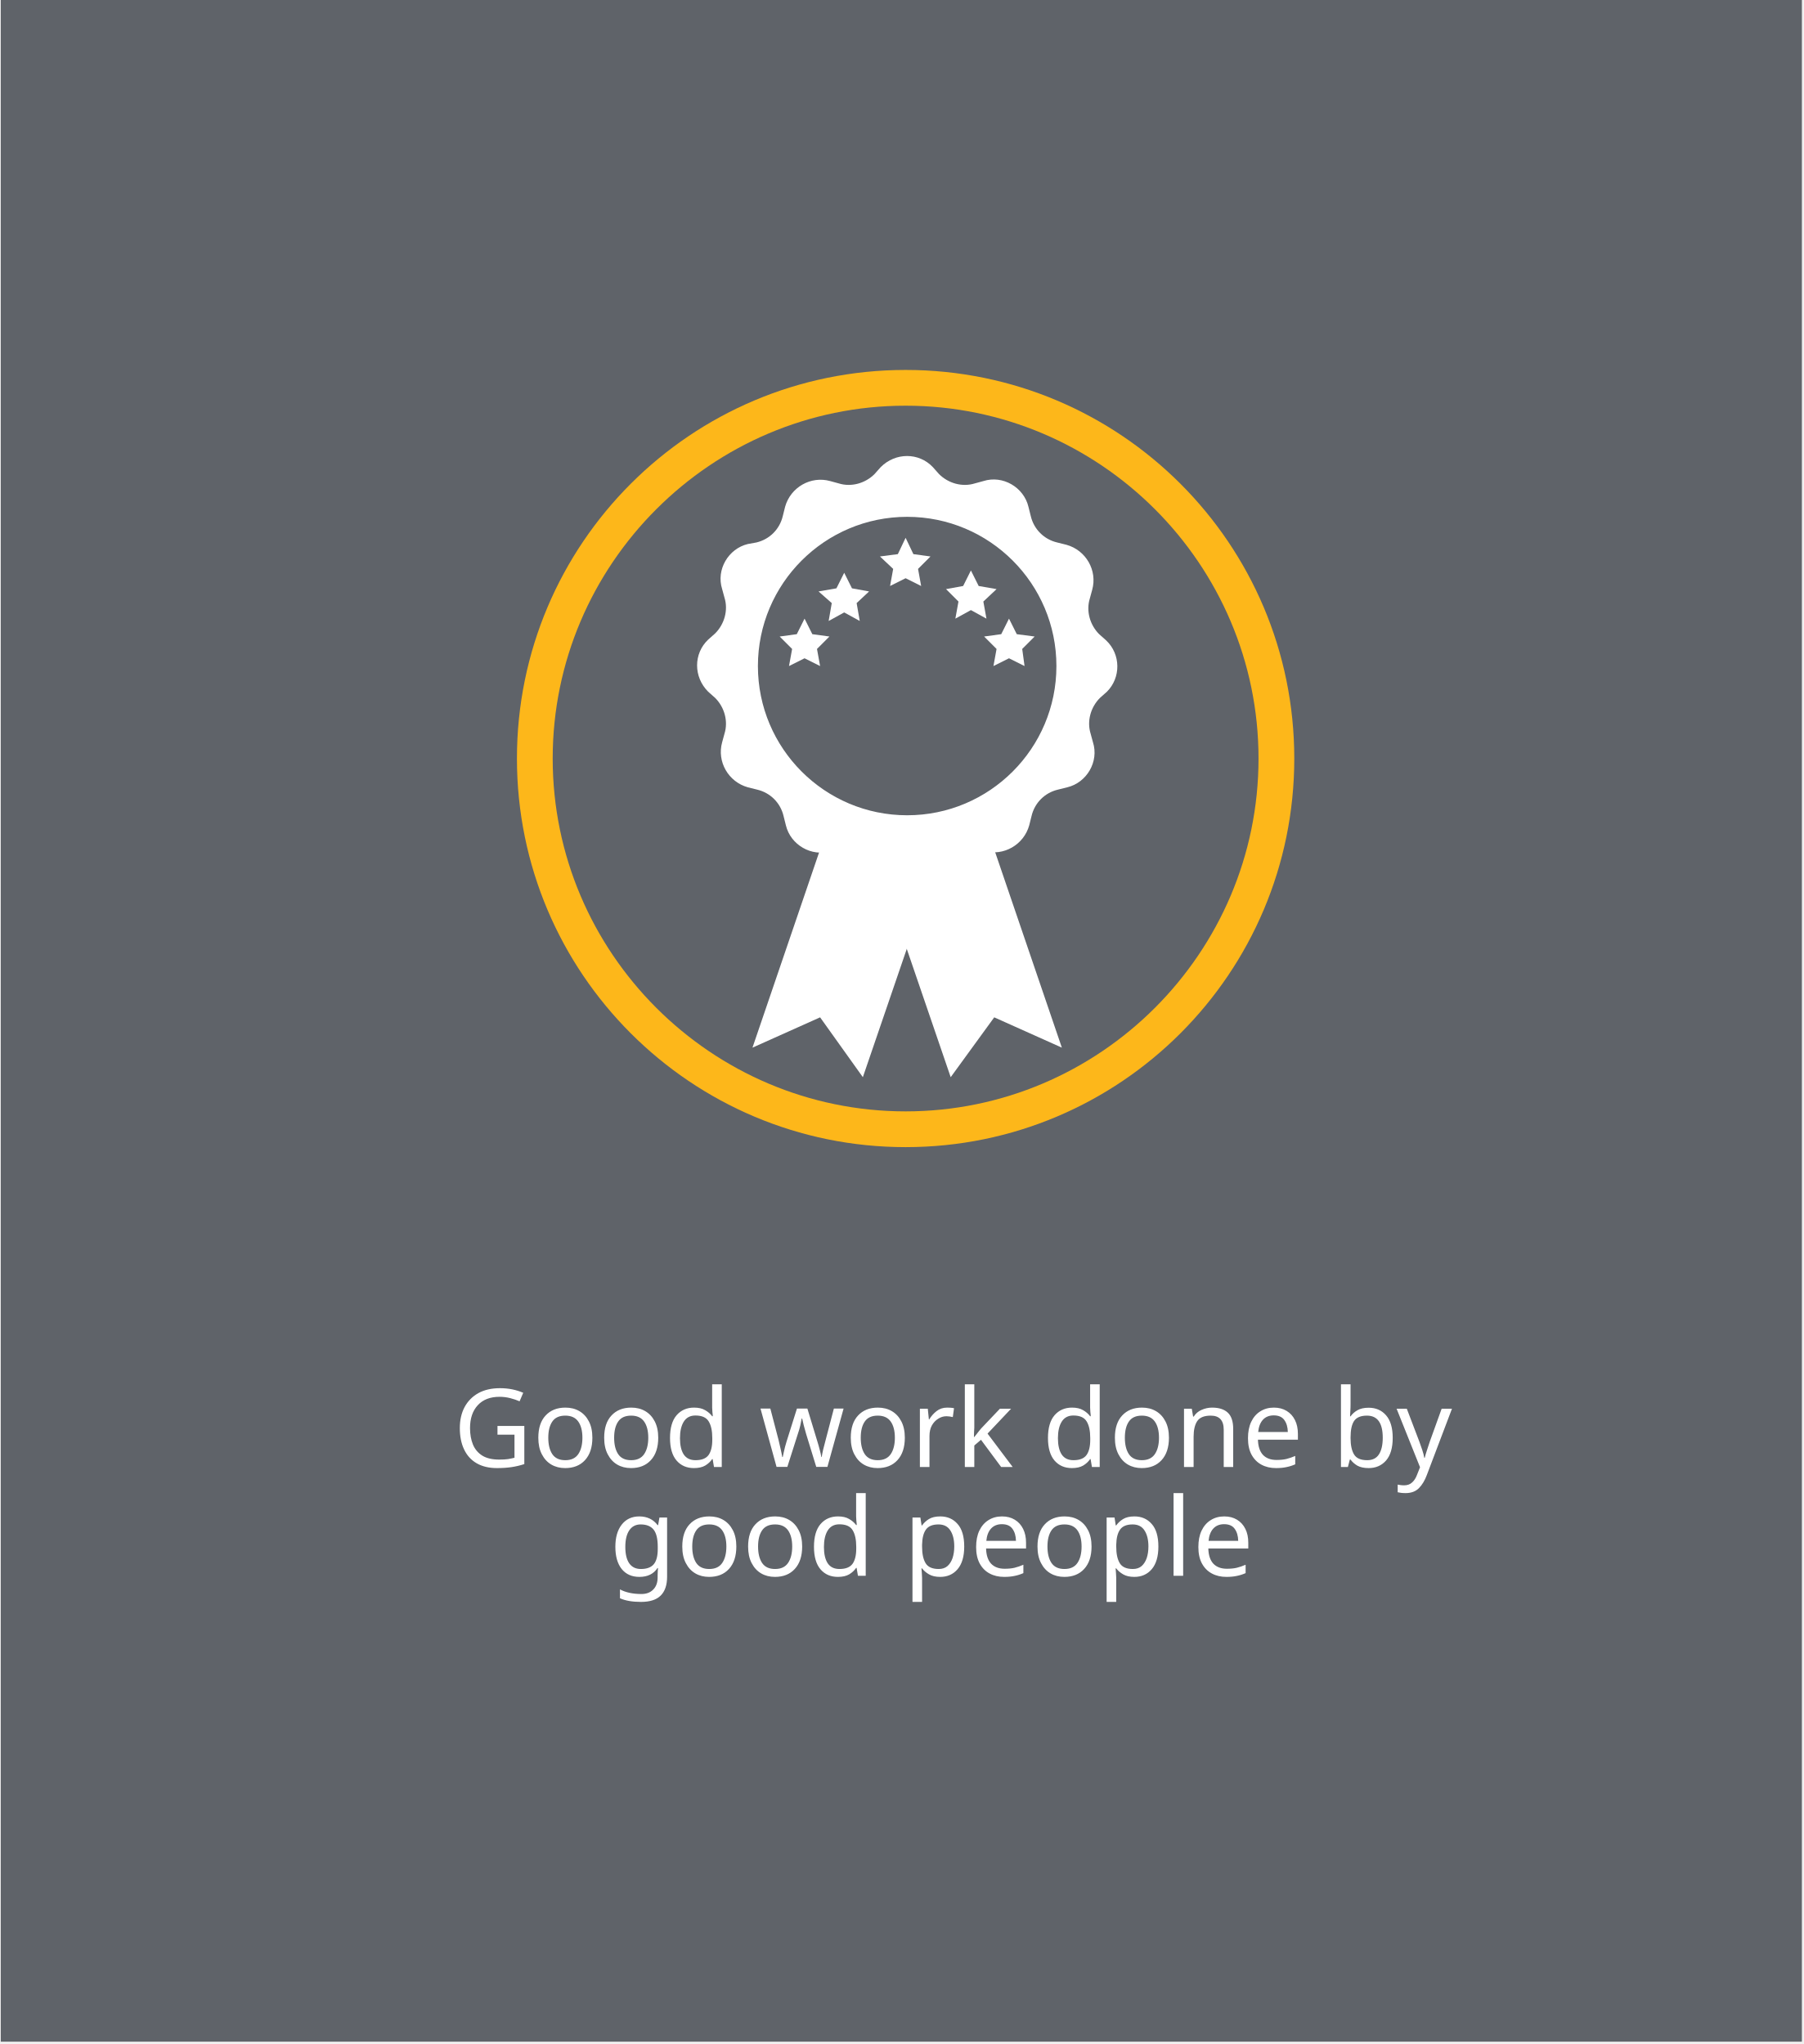
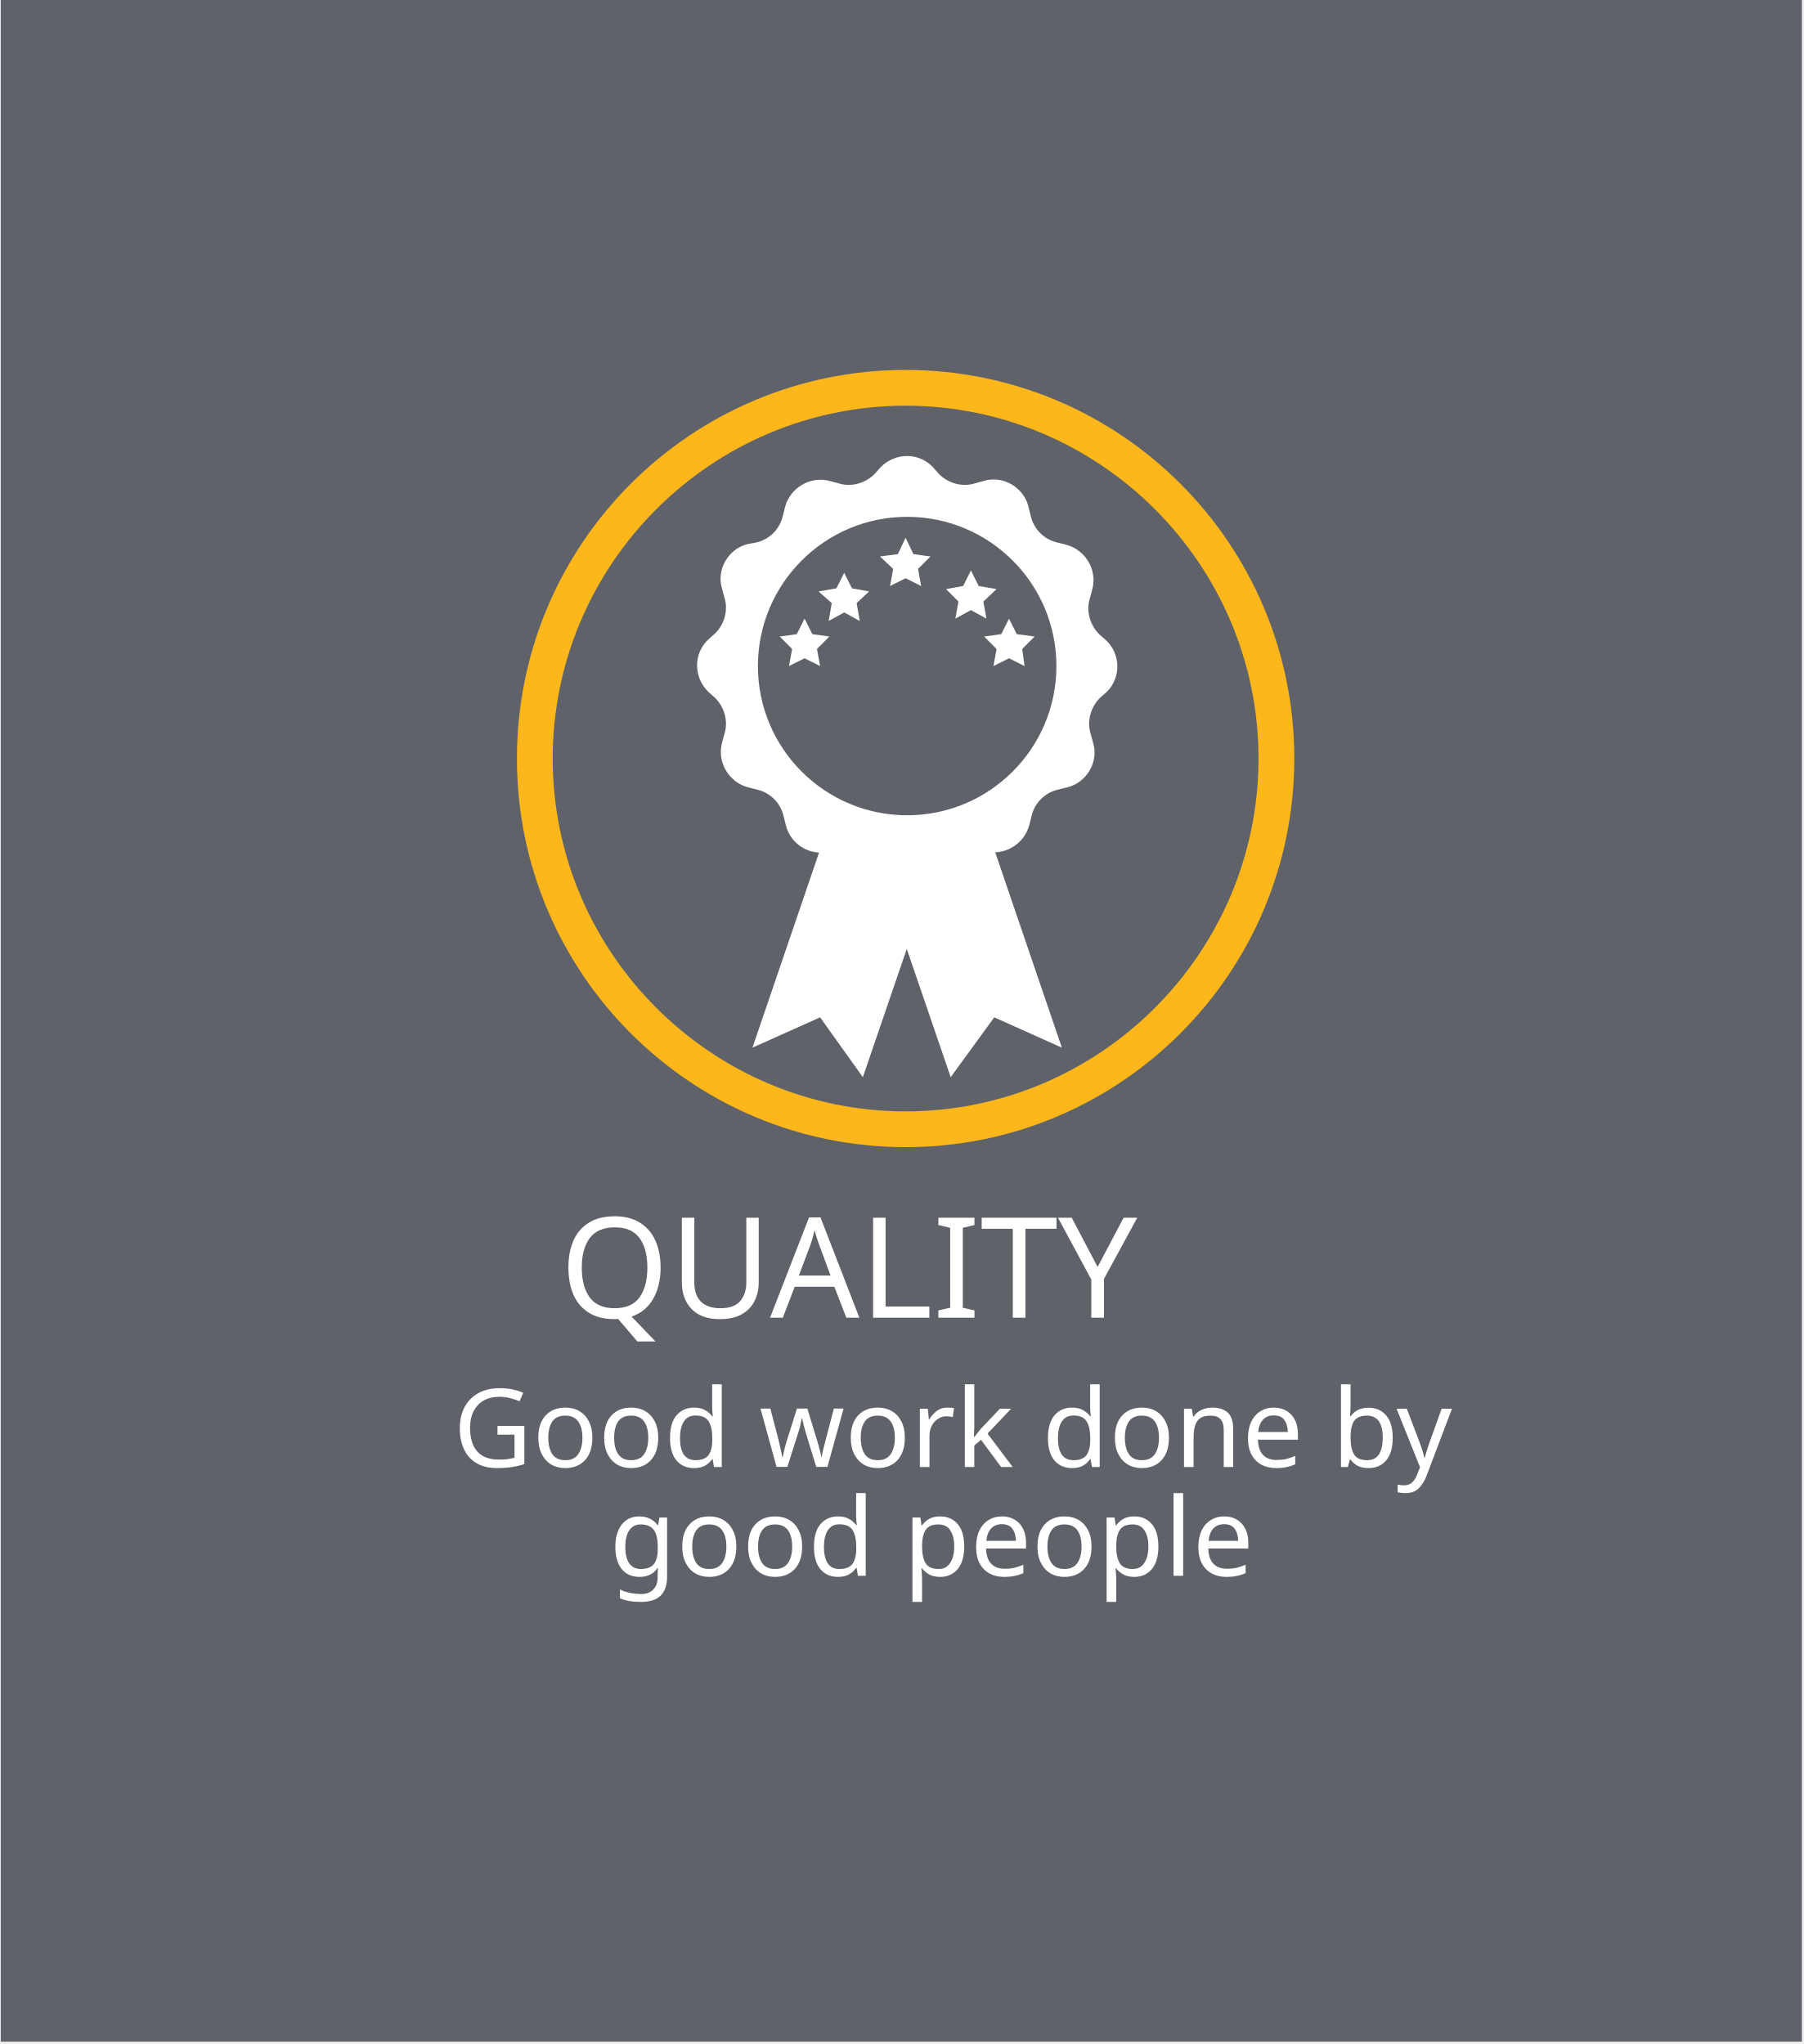
- <svg xmlns="http://www.w3.org/2000/svg" version="1.1" id="Layer_1" x="0px" y="0px" viewBox="0 0 232 263" enable-background="new 0 0 232 263" xml:space="preserve">
-   <rect x="0.1" y="-0.3" fill="#5F6369" width="231.7" height="263" />
+ <svg xmlns="http://www.w3.org/2000/svg" version="1.1" id="Layer_1" x="0px" y="0px" viewBox="0 0 232 263" style="enable-background:new 0 0 232 263;" xml:space="preserve">
+   <style type="text/css">
+ 	.st0{fill:#5F6369;}
+ 	.st1{fill:#FDB71A;}
+ 	.st2{fill:#FFFFFF;}
+ 	.st3{fill-rule:evenodd;clip-rule:evenodd;fill:#FFFFFF;}
+ 	.st4{fill:none;}
+ 	.st5{font-family:'Copperplate-Bol';}
+ 	.st6{font-size:18px;}
+ 	.st7{font-family:'AGaramondPro-Regular';}
+ 	.st8{font-size:14px;}
+ </style>
+   <rect x="0.1" y="-0.3" class="st0" width="231.7" height="263" />
  <g>
    <g>
-       <circle fill="#FDB71A" cx="116.5" cy="97.6" r="50" />
-       <path fill="#5F6369" d="M116.5,143c-25,0-45.4-20.4-45.4-45.4s20.4-45.4,45.4-45.4c25,0,45.4,20.4,45.4,45.4S141.5,143,116.5,143z    " />
+       <circle class="st1" cx="116.5" cy="97.6" r="50" />
+       <path class="st0" d="M116.5,143c-25,0-45.4-20.4-45.4-45.4s20.4-45.4,45.4-45.4s45.4,20.4,45.4,45.4S141.5,143,116.5,143z" />
      <g>
        <g>
-           <path fill="#FFFFFF" d="M142.3,82.4l-0.9-0.8c-1.2-1.2-1.7-3-1.2-4.6l0.3-1.1c0.7-2.5-0.8-5.1-3.3-5.8l-1.2-0.3      c-1.7-0.4-3-1.7-3.4-3.4l-0.3-1.2c-0.6-2.5-3.3-4.1-5.8-3.3l-1.1,0.3c-1.6,0.5-3.4,0-4.6-1.2l-0.8-0.9c-1.8-1.9-4.8-1.9-6.7,0      l-0.8,0.9c-1.2,1.2-3,1.7-4.6,1.2l-1.1-0.3c-2.5-0.7-5.1,0.8-5.8,3.3l-0.3,1.2c-0.4,1.7-1.7,3-3.4,3.4L96.2,70      c-2.5,0.6-4.1,3.3-3.3,5.8l0.3,1.1c0.5,1.6,0,3.4-1.2,4.6l-0.9,0.8c-1.9,1.8-1.9,4.8,0,6.7l0.9,0.8c1.2,1.2,1.7,3,1.2,4.6      l-0.3,1.1c-0.7,2.5,0.8,5.1,3.3,5.8l1.2,0.3c1.7,0.4,3,1.7,3.4,3.4l0.3,1.2c0.6,2.5,3.3,4.1,5.8,3.3l1.1-0.3      c1.6-0.5,3.4,0,4.6,1.2l0.8,0.9c1.8,1.9,4.8,1.9,6.7,0l0.8-0.9c1.2-1.2,3-1.7,4.6-1.2l1.1,0.3c2.5,0.7,5.1-0.8,5.8-3.3l0.3-1.2      c0.4-1.7,1.7-3,3.4-3.4l1.2-0.3c2.5-0.6,4.1-3.3,3.3-5.8l-0.3-1.1c-0.5-1.6,0-3.4,1.2-4.6l0.9-0.8      C144.2,87.2,144.2,84.2,142.3,82.4z M116.7,104.9c-10.6,0-19.2-8.6-19.2-19.2s8.6-19.2,19.2-19.2c10.6,0,19.2,8.6,19.2,19.2      S127.3,104.9,116.7,104.9z" />
+           <path class="st2" d="M142.3,82.4l-0.9-0.8c-1.2-1.2-1.7-3-1.2-4.6l0.3-1.1c0.7-2.5-0.8-5.1-3.3-5.8l-1.2-0.3      c-1.7-0.4-3-1.7-3.4-3.4l-0.3-1.2c-0.6-2.5-3.3-4.1-5.8-3.3l-1.1,0.3c-1.6,0.5-3.4,0-4.6-1.2l-0.8-0.9c-1.8-1.9-4.8-1.9-6.7,0      l-0.8,0.9c-1.2,1.2-3,1.7-4.6,1.2l-1.1-0.3c-2.5-0.7-5.1,0.8-5.8,3.3l-0.3,1.2c-0.4,1.7-1.7,3-3.4,3.4L96.2,70      c-2.5,0.6-4.1,3.3-3.3,5.8l0.3,1.1c0.5,1.6,0,3.4-1.2,4.6l-0.9,0.8c-1.9,1.8-1.9,4.8,0,6.7l0.9,0.8c1.2,1.2,1.7,3,1.2,4.6      l-0.3,1.1c-0.7,2.5,0.8,5.1,3.3,5.8l1.2,0.3c1.7,0.4,3,1.7,3.4,3.4l0.3,1.2c0.6,2.5,3.3,4.1,5.8,3.3l1.1-0.3      c1.6-0.5,3.4,0,4.6,1.2l0.8,0.9c1.8,1.9,4.8,1.9,6.7,0l0.8-0.9c1.2-1.2,3-1.7,4.6-1.2l1.1,0.3c2.5,0.7,5.1-0.8,5.8-3.3l0.3-1.2      c0.4-1.7,1.7-3,3.4-3.4l1.2-0.3c2.5-0.6,4.1-3.3,3.3-5.8l-0.3-1.1c-0.5-1.6,0-3.4,1.2-4.6l0.9-0.8      C144.2,87.2,144.2,84.2,142.3,82.4z M116.7,104.9c-10.6,0-19.2-8.6-19.2-19.2s8.6-19.2,19.2-19.2s19.2,8.6,19.2,19.2      S127.3,104.9,116.7,104.9z" />
        </g>
        <g>
-           <polygon fill-rule="evenodd" clip-rule="evenodd" fill="#FFFFFF" points="111,138.6 105.5,130.9 96.8,134.8 107,104.9       121.2,108.8     " />
-           <polygon fill-rule="evenodd" clip-rule="evenodd" fill="#FFFFFF" points="122.3,138.6 127.9,130.9 136.6,134.8 126.4,104.9       112.1,108.8     " />
+           <polygon class="st3" points="111,138.6 105.5,130.9 96.8,134.8 107,104.9 121.2,108.8     " />
+           <polygon class="st3" points="122.3,138.6 127.9,130.9 136.6,134.8 126.4,104.9 112.1,108.8     " />
        </g>
-         <polygon fill-rule="evenodd" clip-rule="evenodd" fill="#FFFFFF" points="129.8,79.6 130.8,81.6 133.1,81.9 131.5,83.5      131.8,85.7 129.8,84.7 127.8,85.7 128.2,83.5 126.6,81.9 128.8,81.6    " />
+         <polygon class="st3" points="129.8,79.6 130.8,81.6 133.1,81.9 131.5,83.5 131.8,85.7 129.8,84.7 127.8,85.7 128.2,83.5      126.6,81.9 128.8,81.6    " />
        <g>
          <g>
-             <polygon fill-rule="evenodd" clip-rule="evenodd" fill="#FFFFFF" points="103.5,79.6 104.5,81.6 106.7,81.9 105.1,83.5        105.5,85.7 103.5,84.7 101.5,85.7 101.9,83.5 100.3,81.9 102.5,81.6      " />
+             <polygon class="st3" points="103.5,79.6 104.5,81.6 106.7,81.9 105.1,83.5 105.5,85.7 103.5,84.7 101.5,85.7 101.9,83.5        100.3,81.9 102.5,81.6      " />
          </g>
        </g>
-         <polygon fill-rule="evenodd" clip-rule="evenodd" fill="#FFFFFF" points="116.5,69.2 117.5,71.3 119.7,71.6 118.1,73.2      118.5,75.4 116.5,74.4 114.5,75.4 114.9,73.2 113.2,71.6 115.5,71.3    " />
-         <polygon fill-rule="evenodd" clip-rule="evenodd" fill="#FFFFFF" points="108.6,73.7 109.6,75.7 111.8,76.1 110.2,77.6      110.6,79.9 108.6,78.8 106.6,79.9 107,77.6 105.3,76.1 107.6,75.7    " />
-         <polygon fill-rule="evenodd" clip-rule="evenodd" fill="#FFFFFF" points="124.9,73.4 125.9,75.4 128.2,75.8 126.5,77.4      126.9,79.6 124.9,78.5 122.9,79.6 123.3,77.4 121.7,75.8 123.9,75.4    " />
+         <polygon class="st3" points="116.5,69.2 117.5,71.3 119.7,71.6 118.1,73.2 118.5,75.4 116.5,74.4 114.5,75.4 114.9,73.2      113.2,71.6 115.5,71.3    " />
+         <polygon class="st3" points="108.6,73.7 109.6,75.7 111.8,76.1 110.2,77.6 110.6,79.9 108.6,78.8 106.6,79.9 107,77.6      105.3,76.1 107.6,75.7    " />
+         <polygon class="st3" points="124.9,73.4 125.9,75.4 128.2,75.8 126.5,77.4 126.9,79.6 124.9,78.5 122.9,79.6 123.3,77.4      121.7,75.8 123.9,75.4    " />
      </g>
    </g>
-     <rect x="44.5" y="159.7" fill="none" width="143.4" height="10.4" />
-     <rect x="43.9" y="178.8" fill="none" width="144" height="35.9" />
-     <text transform="matrix(1 0 0 1 58.294 188.7568)">
-       <tspan x="0" y="0" fill="#FFFFFF" font-family="'AGaramondPro-Regular'" font-size="14">Good work done by </tspan>
-       <tspan x="20.1" y="14" fill="#FFFFFF" font-family="'AGaramondPro-Regular'" font-size="14">good people</tspan>
-     </text>
+     <rect x="44.5" y="159.7" class="st4" width="143.4" height="10.4" />
+     <text transform="matrix(1 0 0 1 72.0288 169.5459)" class="st2 st5 st6">QUALITY</text>
+     <rect x="43.9" y="178.8" class="st4" width="144" height="35.9" />
+     <text transform="matrix(1 0 0 1 58.294 188.7568)" class="st2 st7 st8">Good work done by </text>
+     <text transform="matrix(1 0 0 1 78.394 202.7568)" class="st2 st7 st8">good people</text>
  </g>
</svg>
